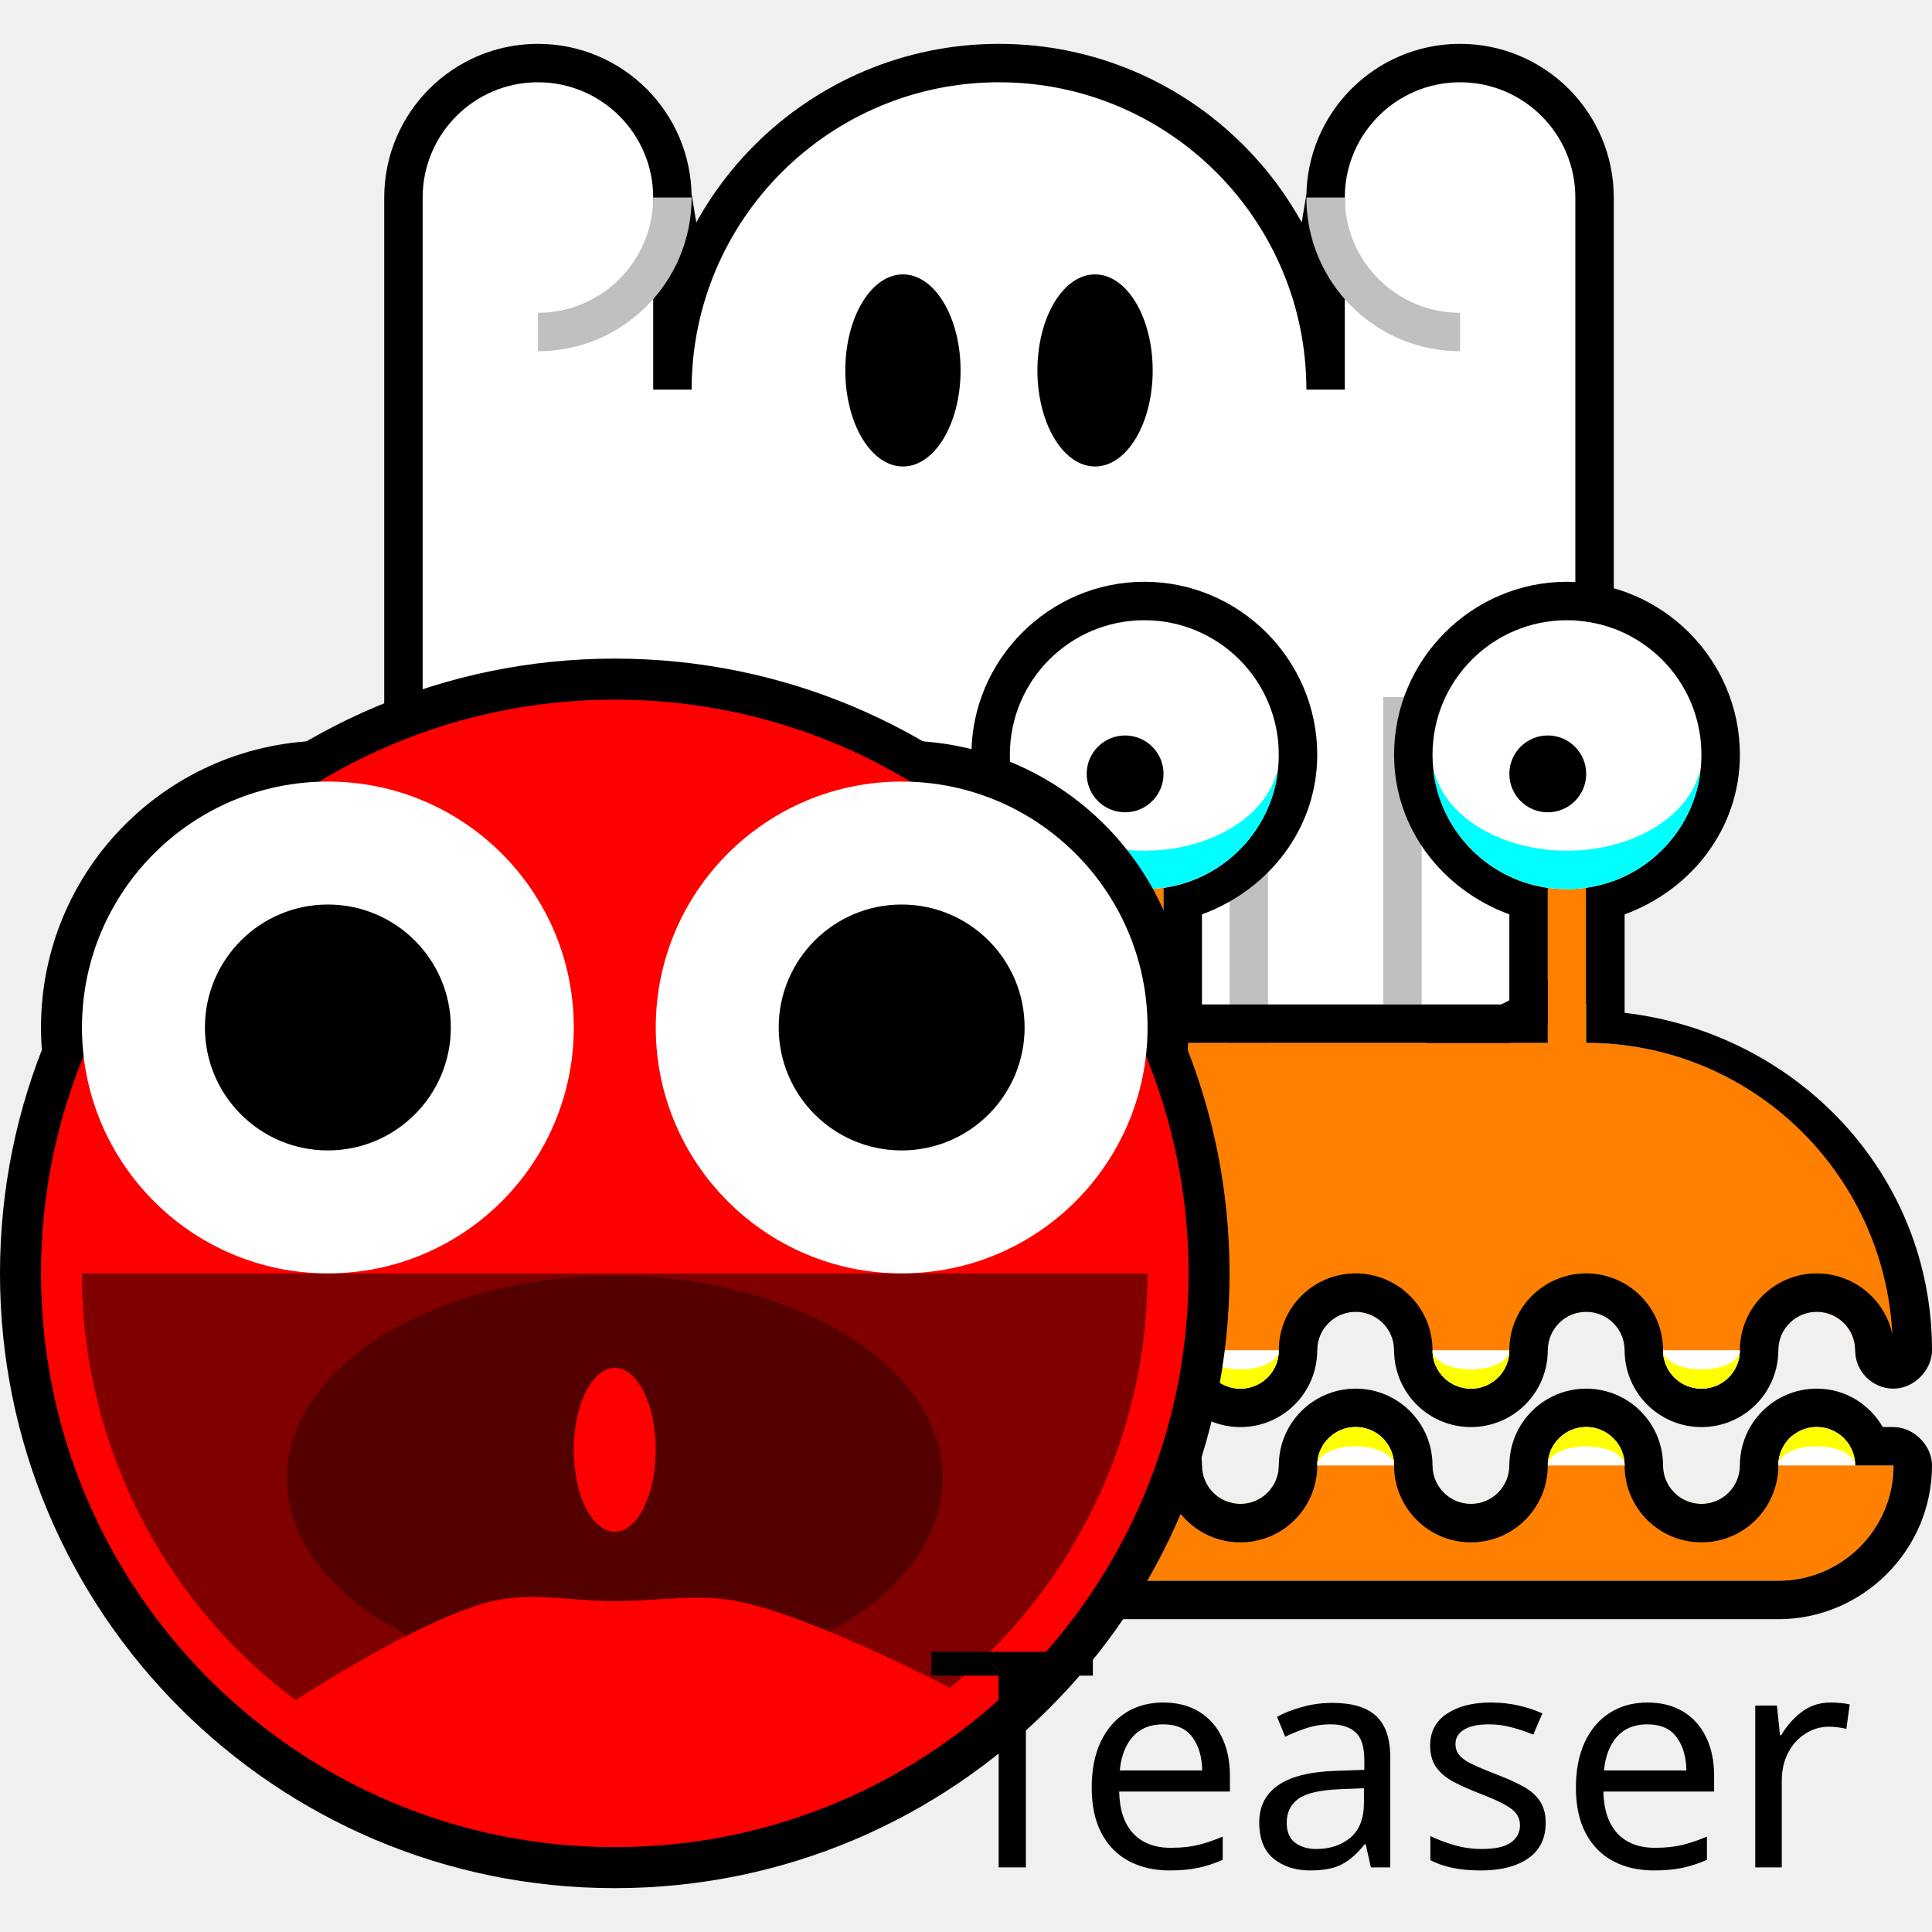
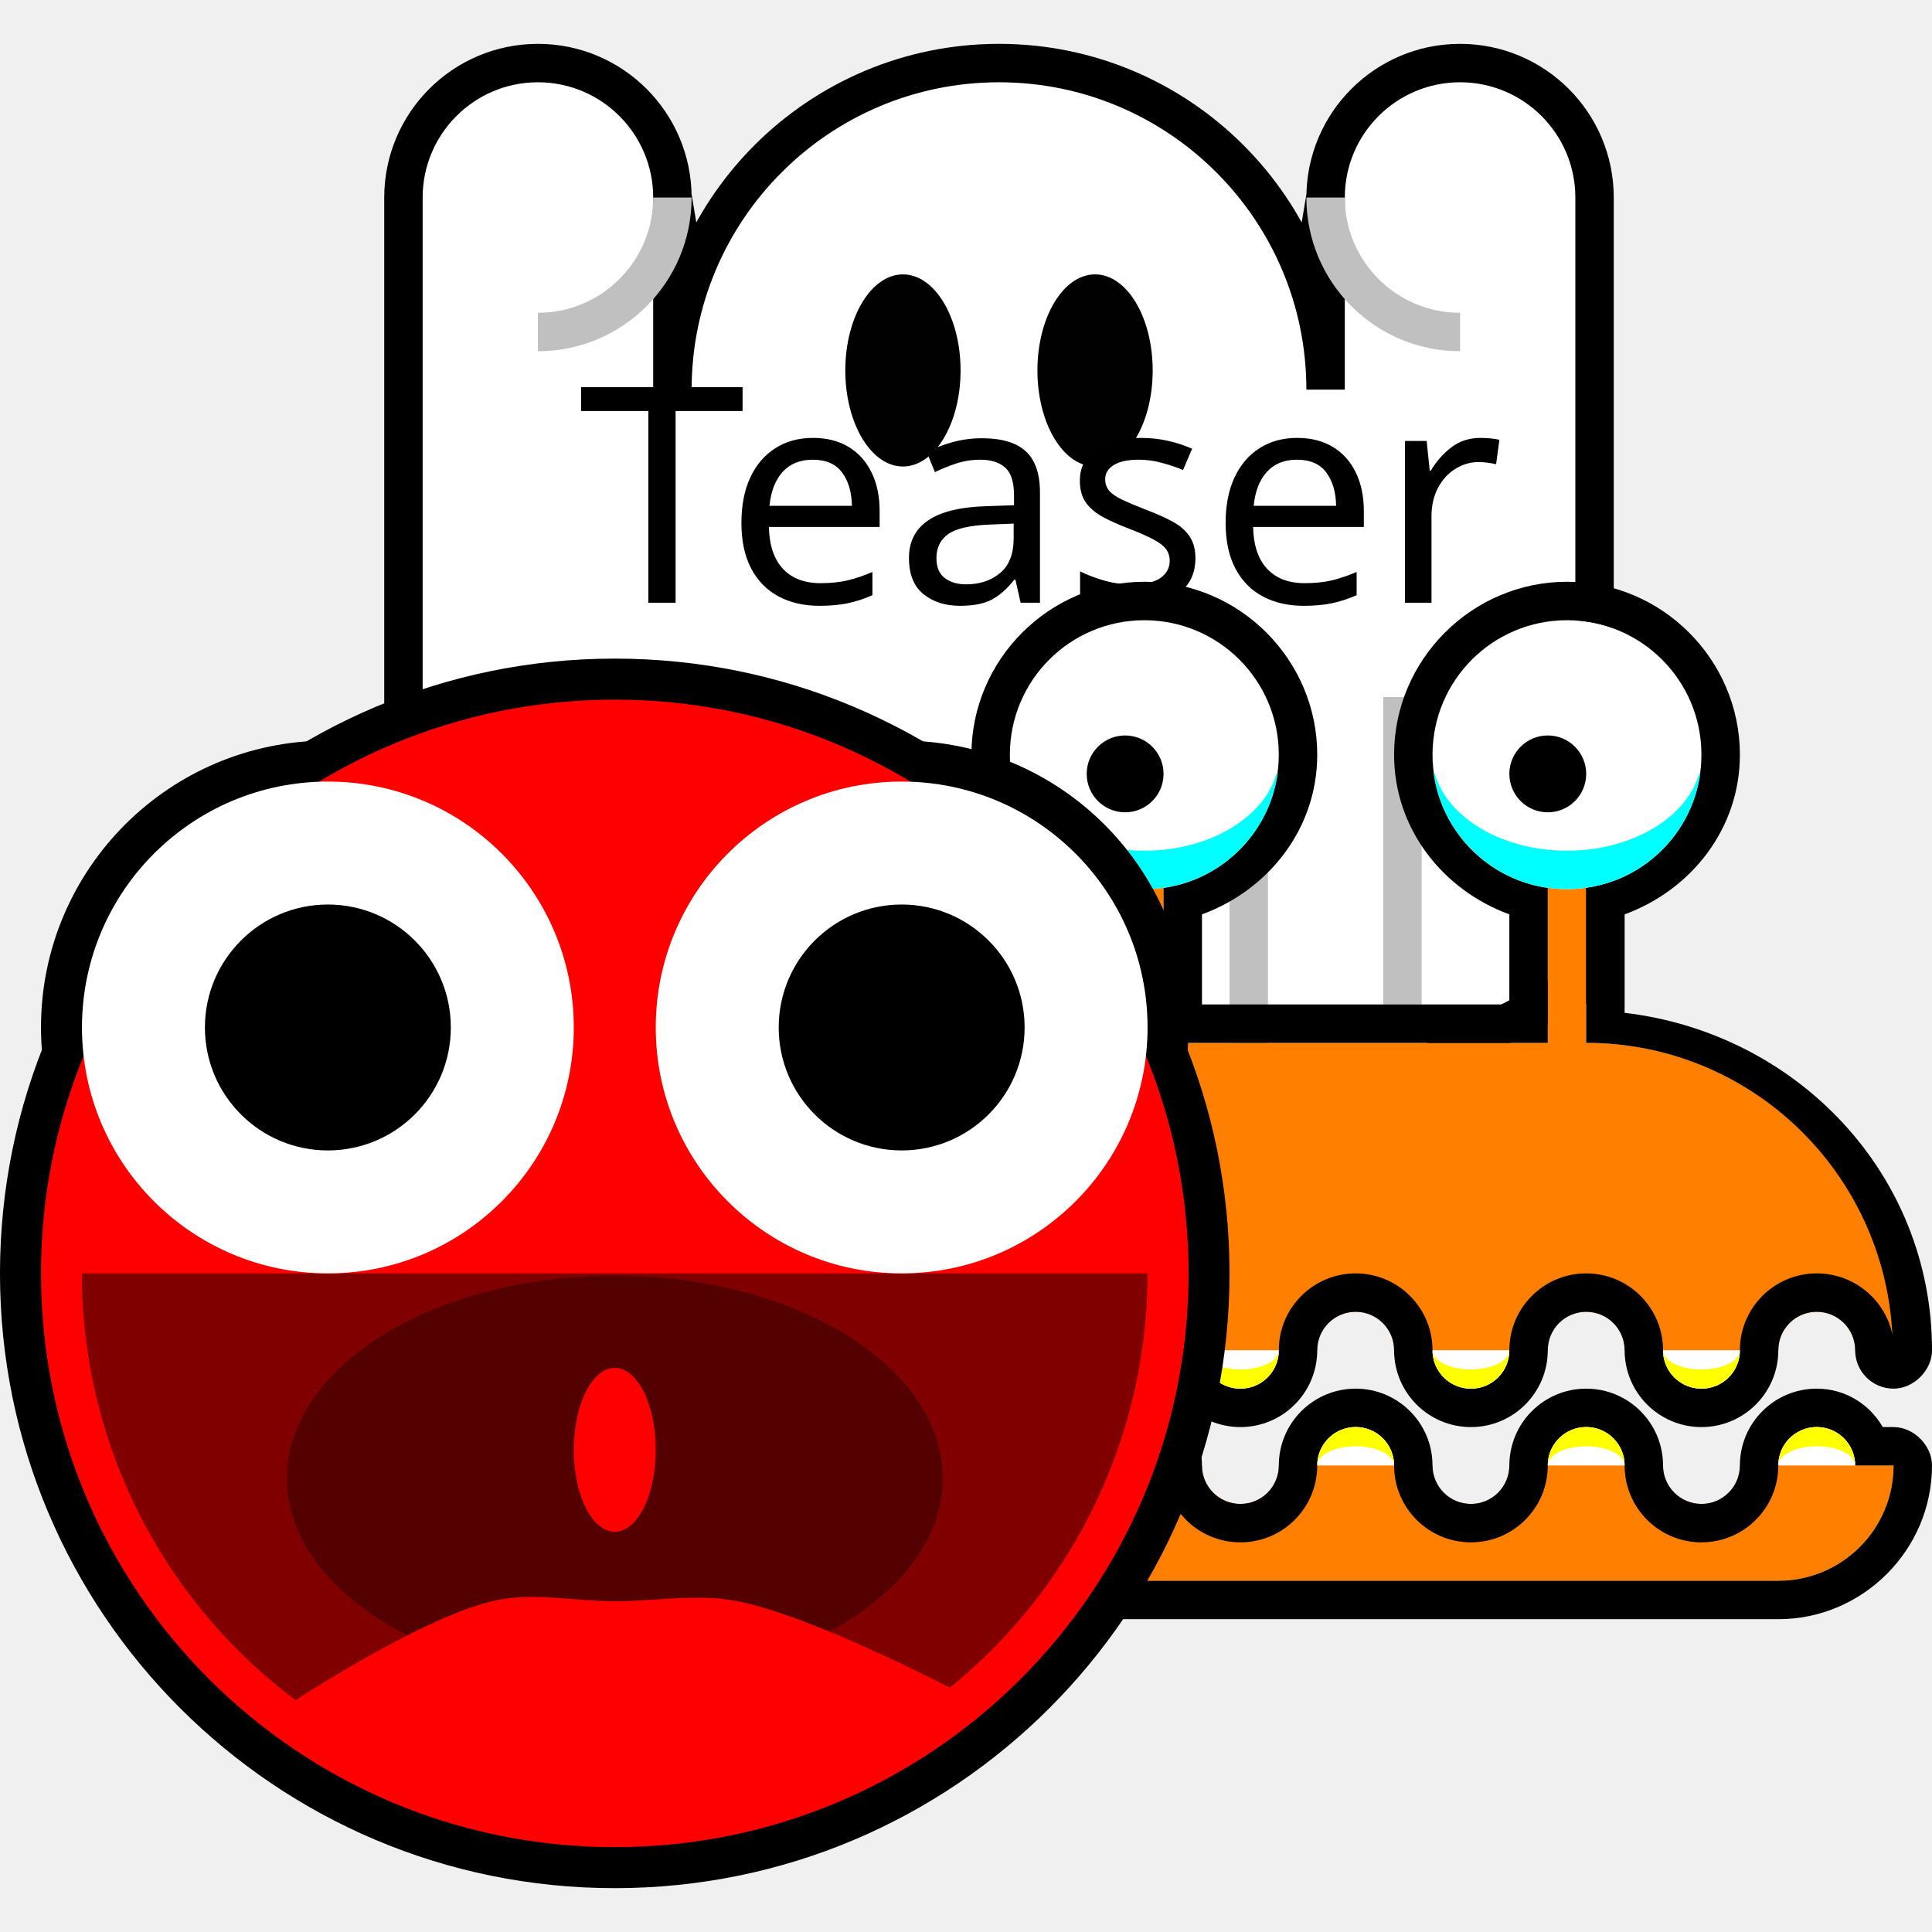
<svg xmlns="http://www.w3.org/2000/svg" width="256" height="256" id="svg3505" version="1.1">
  <defs id="defs3507">
    </defs>
  <g id="layer1" transform="translate(0,224)">
    <g id="g12819">
      <rect transform="translate(0,-224)" y="0" x="0" height="256" width="256" id="rect12817" style="fill:none;fill-opacity:0.251;stroke:none" />
      <g transform="matrix(1.019888,0,0,1.019888,-6.8195692e-8,1.909217)" id="g12759">
        <g style="display:inline" id="g3400" transform="matrix(4.991963,0,0,4.991966,49.91958,-215.8072)">
          <path style="fill:white;fill-opacity:1;fill-rule:nonzero;stroke:black;stroke-width:2;stroke-linecap:round;stroke-linejoin:miter;stroke-miterlimit:4;stroke-opacity:1;stroke-dasharray:none;stroke-dashoffset:0;display:inline" d="M 16,1 C 11.584,1 8,4.584 8,9 L 8,10 7,4 C 7,2.344 5.656,1 4,1 2.344,1 1,2.344 1,4 l 0,20 9.75,5.062 C 12.154,30.281 13.997,31 16,31 c 2.003,0 3.846,-0.719 5.25,-1.938 L 31,24 31,4 C 31,2.344 29.656,1 28,1 26.344,1 25,2.344 25,4 l -1,6 0,-1 C 24,4.584 20.416,1 16,1 z" id="path3821" />
          <path id="path3802" d="M 16,1 C 11.584,1 8,4.584 8,9 L 7,9 7,4 C 7,2.344 5.656,1 4,1 2.344,1 1,2.344 1,4 l 0,20 9.75,5.062 C 12.154,30.281 13.997,31 16,31 c 2.003,0 3.846,-0.719 5.25,-1.938 L 31,24 31,4 C 31,2.344 29.656,1 28,1 26.344,1 25,2.344 25,4 l 0,5 -1,0 C 24,4.584 20.416,1 16,1 z" style="fill:white;fill-opacity:1;fill-rule:nonzero;stroke:none;display:inline" />
          <path transform="translate(2,0)" d="M 13,8.5 A 1.5,2.5 0 0 1 11.5,11 1.5,2.5 0 0 1 10,8.5 1.5,2.5 0 0 1 11.5,6 1.5,2.5 0 0 1 13,8.5 Z" id="path3768" style="fill:black;fill-opacity:0.994;fill-rule:nonzero;stroke:none;display:inline" />
          <path transform="translate(2,0)" d="M 18,8.5 A 1.5,2.5 0 0 1 16.5,11 1.5,2.5 0 0 1 15,8.5 1.5,2.5 0 0 1 16.5,6 1.5,2.5 0 0 1 18,8.5 Z" id="path3770" style="fill:black;fill-opacity:0.994;fill-rule:nonzero;stroke:none;display:inline" />
          <path id="path3806" d="M 7,4 C 7,5.656 5.656,7 4,7 L 4,8 C 6.208,8 8,6.208 8,4 L 7,4 z" style="fill:silver;fill-opacity:1;fill-rule:nonzero;stroke:none" />
          <path style="fill:silver;fill-opacity:1;fill-rule:nonzero;stroke:none" d="m 25,4 c 0,1.656 1.344,3 3,3 l 0,1 C 25.792,8 24,6.208 24,4 l 1,0 z" id="path3809" />
          <rect y="17" x="26" height="8" width="1" id="rect6061" style="fill:silver;fill-opacity:1;fill-rule:nonzero;stroke:none" />
          <rect style="fill:silver;fill-opacity:1;fill-rule:nonzero;stroke:none" id="rect6063" width="1" height="8" x="5" y="17" />
          <rect style="fill:silver;fill-opacity:1;fill-rule:nonzero;stroke:none" id="rect10110" width="1" height="7" x="22" y="20" />
          <rect y="20" x="9" height="7" width="1" id="rect10112" style="fill:silver;fill-opacity:1;fill-rule:nonzero;stroke:none" />
        </g>
        <g id="g12728">
          <path id="rect2991" d="m 148.673,-140.928 c -9.649,0 -17.472,7.822 -17.472,17.472 0,8.812 6.495,16.117 14.976,17.316 l 0,20.124 c -22.056,0 -39.936,17.88 -39.936,39.936 l 4.992,0 c 0,-2.757 2.235,-4.992 4.992,-4.992 2.757,0 4.992,2.235 4.992,4.992 l 4.992,0 c 0,2.757 2.235,4.992 4.992,4.992 2.757,0 4.992,-2.235 4.992,-4.992 l 4.992,0 c 0,-2.757 2.235,-4.992 4.992,-4.992 2.757,0 4.992,2.235 4.992,4.992 l 4.992,0 c 0,2.757 2.235,4.992 4.992,4.992 2.757,0 4.992,-2.235 4.992,-4.992 l 4.992,0 c 0,-2.757 2.235,-4.992 4.992,-4.992 2.757,0 4.992,2.235 4.992,4.992 l 4.992,0 c 0,2.757 2.235,4.992 4.992,4.992 2.757,0 4.992,-2.235 4.992,-4.992 l 4.992,0 c 0,-2.757 2.235,-4.992 4.992,-4.992 2.757,0 4.992,2.235 4.992,4.992 l 4.992,0 c 0,2.757 2.235,4.992 4.992,4.992 2.757,0 4.992,-2.235 4.992,-4.992 l 4.992,0 c 0,-2.757 2.235,-4.992 4.992,-4.992 2.757,0 4.992,2.235 4.992,4.992 l 4.992,0 c 0,-22.056 -17.88,-39.936 -39.936,-39.936 l 0,-20.124 c 8.481,-1.199 14.976,-8.504 14.976,-17.316 0,-9.649 -7.822,-17.472 -17.472,-17.472 -9.649,0 -17.472,7.822 -17.472,17.472 0,8.812 6.495,16.117 14.976,17.316 l 0,20.124 -49.92,0 0,-20.124 c 8.481,-1.199 14.976,-8.504 14.976,-17.316 0,-9.649 -7.822,-17.472 -17.472,-17.472 z" style="fill:#ff8000;fill-opacity:1;stroke:none" />
          <path transform="matrix(4.991963,0,0,4.991966,96.25719,-160.8955)" style="fill:white;fill-opacity:1;stroke:none" id="path3817" d="M 14,7.5 A 3.5,3.5 0 0 1 10.5,11 3.5,3.5 0 0 1 7,7.5 3.5,3.5 0 0 1 10.5,4 3.5,3.5 0 0 1 14,7.5 Z" />
          <path d="M 14,7.5 A 3.5,3.5 0 0 1 10.5,11 3.5,3.5 0 0 1 7,7.5 3.5,3.5 0 0 1 10.5,4 3.5,3.5 0 0 1 14,7.5 Z" id="path3819" style="fill:white;fill-opacity:1;stroke:none" transform="matrix(4.991963,0,0,4.991966,151.1688,-160.8955)" />
          <path d="M 12,8 A 1,1 0 0 1 11,9 1,1 0 0 1 10,8 1,1 0 0 1 11,7 1,1 0 0 1 12,8 Z" id="path3821-0" style="fill:black;fill-opacity:1;stroke:none" transform="matrix(4.991963,0,0,4.991966,91.26523,-160.8955)" />
          <path d="M 23,8 A 1,1 0 0 1 22,9 1,1 0 0 1 21,8 1,1 0 0 1 22,7 1,1 0 0 1 23,8 Z" id="path3823" style="fill:black;fill-opacity:1;stroke:none" transform="matrix(4.991963,0,0,4.991966,91.26523,-160.8955)" />
          <path id="path3929" d="m 148.673,-145.92 c -12.347,0 -22.464,10.117 -22.464,22.464 0,9.651 6.356,17.592 14.976,20.748 l 0,12.792 c -22.298,2.608 -39.936,20.855 -39.936,43.836 2.6e-4,2.614 2.378,4.992 4.992,4.992 2.757,0 4.992,-2.235 4.992,-4.992 0,-2.757 2.235,-4.992 4.992,-4.992 2.757,0 4.992,2.235 4.992,4.992 0,5.514 4.47,9.984 9.984,9.984 5.514,0 9.984,-4.47 9.984,-9.984 0,-2.757 2.235,-4.992 4.992,-4.992 2.757,0 4.992,2.235 4.992,4.992 0,5.514 4.47,9.984 9.984,9.984 5.514,0 9.984,-4.47 9.984,-9.984 0,-2.757 2.235,-4.992 4.992,-4.992 2.757,0 4.992,2.235 4.992,4.992 0,5.514 4.47,9.984 9.984,9.984 5.514,0 9.984,-4.47 9.984,-9.984 0,-2.757 2.235,-4.992 4.992,-4.992 2.757,0 4.992,2.235 4.992,4.992 0,5.514 4.47,9.984 9.984,9.984 5.514,0 9.984,-4.47 9.984,-9.984 0,-2.757 2.235,-4.992 4.992,-4.992 2.757,0 4.992,2.235 4.992,4.992 0,2.757 2.235,4.992 4.992,4.992 2.614,-2.6e-4 4.992,-2.378 4.992,-4.992 0,-22.981 -17.638,-41.227 -39.936,-43.836 l 0,-12.792 c 8.62,-3.156 14.976,-11.097 14.976,-20.748 0,-12.347 -10.117,-22.464 -22.464,-22.464 -12.347,0 -22.464,10.117 -22.464,22.464 0,9.651 6.356,17.592 14.976,20.748 l 0,11.7 -39.936,0 0,-11.7 c 8.62,-3.156 14.976,-11.097 14.976,-20.748 0,-12.347 -10.117,-22.464 -22.464,-22.464 z m 0,4.992 c 9.649,0 17.472,7.822 17.472,17.472 0,8.812 -6.495,16.117 -14.976,17.316 l 0,20.124 49.92,0 0,-20.124 c -8.481,-1.199 -14.976,-8.504 -14.976,-17.316 0,-9.649 7.822,-17.472 17.472,-17.472 9.649,0 17.472,7.822 17.472,17.472 0,8.812 -6.495,16.117 -14.976,17.316 l 0,20.124 c 21.366,0 38.709,16.808 39.78,37.908 -0.931,-4.55 -5.003,-7.956 -9.828,-7.956 -5.514,0 -9.984,4.47 -9.984,9.984 0,2.757 -2.235,4.992 -4.992,4.992 -2.757,0 -4.992,-2.235 -4.992,-4.992 0,-5.514 -4.47,-9.984 -9.984,-9.984 -5.514,0 -9.984,4.47 -9.984,9.984 0,2.757 -2.235,4.992 -4.992,4.992 -2.757,0 -4.992,-2.235 -4.992,-4.992 0,-5.514 -4.47,-9.984 -9.984,-9.984 -5.514,0 -9.984,4.47 -9.984,9.984 0,2.757 -2.235,4.992 -4.992,4.992 -2.757,0 -4.992,-2.235 -4.992,-4.992 0,-5.514 -4.47,-9.984 -9.984,-9.984 -5.514,0 -9.984,4.47 -9.984,9.984 0,2.757 -2.235,4.992 -4.992,4.992 -2.757,0 -4.992,-2.235 -4.992,-4.992 0,-5.514 -4.47,-9.984 -9.984,-9.984 -4.825,0 -8.897,3.406 -9.828,7.956 1.071,-21.099 18.414,-37.908 39.78,-37.908 l 0,-20.124 c -8.481,-1.199 -14.976,-8.504 -14.976,-17.316 0,-9.649 7.822,-17.472 17.472,-17.472 z" style="font-size:medium;font-style:normal;font-variant:normal;font-weight:normal;font-stretch:normal;text-indent:0;text-align:start;text-decoration:none;line-height:normal;letter-spacing:normal;word-spacing:normal;text-transform:none;direction:ltr;block-progression:tb;writing-mode:lr-tb;text-anchor:start;baseline-shift:baseline;color:black;fill:black;fill-opacity:1;fill-rule:nonzero;stroke:none;stroke-width:2;marker:none;visibility:visible;display:inline;overflow:visible;enable-background:accumulate;font-family:Sans;-inkscape-font-specification:Sans" />
          <path transform="matrix(4.991963,0,0,4.991966,66.30541,-160.8955)" style="fill:white;fill-opacity:1;stroke:none" id="path4003" d="m 14,23 a 1,1 0 0 1 -0.5,0.866 1,1 0 0 1 -1,0 A 1,1 0 0 1 12,23 l 1,0 z" />
          <path id="path3975" d="m 126.209,-46.08 c 0,2.757 2.235,4.992 4.992,4.992 2.757,0 4.992,-2.235 4.992,-4.992 0,1.378 -2.235,2.496 -4.992,2.496 -2.757,0 -4.992,-1.117 -4.992,-2.496 z" style="fill:yellow;fill-opacity:1;stroke:none" />
          <path transform="matrix(4.991963,0,0,4.991966,96.25719,-160.8955)" d="m 14,23 a 1,1 0 0 1 -0.5,0.866 1,1 0 0 1 -1,0 A 1,1 0 0 1 12,23 l 1,0 z" id="path3999" style="fill:white;fill-opacity:1;stroke:none" />
          <path style="fill:yellow;fill-opacity:1;stroke:none" d="m 156.161,-46.08 c 0,2.757 2.235,4.992 4.992,4.992 2.757,0 4.992,-2.235 4.992,-4.992 0,1.378 -2.235,2.496 -4.992,2.496 -2.757,0 -4.992,-1.117 -4.992,-2.496 z" id="path3983" />
          <path transform="matrix(4.991963,0,0,4.991966,126.209,-160.8955)" d="m 14,23 a 1,1 0 0 1 -0.5,0.866 1,1 0 0 1 -1,0 A 1,1 0 0 1 12,23 l 1,0 z" id="path4005" style="fill:white;fill-opacity:1;stroke:none" />
          <path id="path3985" d="m 186.113,-46.08 c 0,2.757 2.235,4.992 4.992,4.992 2.757,0 4.992,-2.235 4.992,-4.992 0,1.378 -2.235,2.496 -4.992,2.496 -2.757,0 -4.992,-1.117 -4.992,-2.496 z" style="fill:yellow;fill-opacity:1;stroke:none" />
          <path transform="matrix(4.991963,0,0,4.991966,156.1607,-160.8955)" style="fill:white;fill-opacity:1;stroke:none" id="path4007" d="m 14,23 a 1,1 0 0 1 -0.5,0.866 1,1 0 0 1 -1,0 A 1,1 0 0 1 12,23 l 1,0 z" />
          <path style="fill:yellow;fill-opacity:1;stroke:none" d="m 216.064,-46.08 c 0,2.757 2.235,4.992 4.992,4.992 2.757,0 4.992,-2.235 4.992,-4.992 0,1.378 -2.235,2.496 -4.992,2.496 -2.757,0 -4.992,-1.117 -4.992,-2.496 z" id="path3987" />
          <path style="fill:aqua;fill-opacity:1;stroke:none" d="m 131.357,-120.96 c 1.199,8.481 8.504,14.976 17.316,14.976 8.812,0 16.117,-6.495 17.316,-14.976 l -0.156,0 c -1.629,5.687 -8.717,9.984 -17.16,9.984 -8.443,0 -15.531,-4.297 -17.16,-9.984 l -0.156,0 z" id="path4478" />
          <path id="path4488" d="m 186.267,-120.96 c 1.199,8.481 8.504,14.976 17.316,14.976 8.812,0 16.117,-6.495 17.316,-14.976 l -0.156,0 c -1.629,5.687 -8.717,9.984 -17.16,9.984 -8.443,0 -15.531,-4.297 -17.16,-9.984 l -0.156,0 z" style="fill:aqua;fill-opacity:1;stroke:none" />
          <g transform="matrix(4.991963,0,0,4.991966,96.25719,-165.8875)" id="g4075">
            <path style="fill:#ff8000;fill-opacity:1;stroke:none" d="m 4,26 c -0.552,0 -1,0.448 -1,1 l -1,0 c 0,1.657 1.343,3 3,3 l 22,0 c 1.657,0 3,-1.343 3,-3 l -1,0 c 0,-0.552 -0.448,-1 -1,-1 -0.552,0 -1,0.448 -1,1 l -1,0 c 0,0.552 -0.448,1 -1,1 -0.552,0 -1,-0.448 -1,-1 l -0.5,0 -0.5,0 c 0,-0.552 -0.448,-1 -1,-1 -0.552,0 -1,0.448 -1,1 l -1,0 c 0,0.552 -0.448,1 -1,1 -0.552,0 -1,-0.448 -1,-1 l -0.5,0 -0.5,0 c 0,-0.552 -0.448,-1 -1,-1 -0.552,0 -1,0.448 -1,1 l -1,0 c 0,0.552 -0.448,1 -1,1 -0.552,0 -1,-0.448 -1,-1 l -0.5,0 -0.5,0 c 0,-0.552 -0.448,-1 -1,-1 -0.552,0 -1,0.448 -1,1 L 8,27 C 8,27.552 7.552,28 7,28 6.448,28 6,27.552 6,27 L 5.5,27 5,27 C 5,26.448 4.552,26 4,26 z" id="rect3769" />
            <path transform="matrix(1,0,0,-1,-9,50)" style="fill:white;fill-opacity:1;stroke:none" id="path4009" d="m 14,23 a 1,1 0 0 1 -0.5,0.866 1,1 0 0 1 -1,0 A 1,1 0 0 1 12,23 l 1,0 z" />
            <path style="font-size:medium;font-style:normal;font-variant:normal;font-weight:normal;font-stretch:normal;text-indent:0;text-align:start;text-decoration:none;line-height:normal;letter-spacing:normal;word-spacing:normal;text-transform:none;direction:ltr;block-progression:tb;writing-mode:lr-tb;text-anchor:start;baseline-shift:baseline;color:black;fill:black;fill-opacity:1;fill-rule:nonzero;stroke:none;stroke-width:2;marker:none;visibility:visible;display:inline;overflow:visible;enable-background:accumulate;font-family:Sans;-inkscape-font-specification:Sans" d="M 4,25 C 3.26,25 2.627,25.403 2.281,26 L 2,26 c -0.524,5.2e-5 -1,0.476 -1,1 0,2.197 1.803,4 4,4 l 22,0 c 2.197,0 4,-1.803 4,-4 -5.2e-5,-0.524 -0.476,-1 -1,-1 l -0.281,0 C 29.373,25.403 28.74,25 28,25 c -1.105,0 -2,0.895 -2,2 0,0.552 -0.448,1 -1,1 -0.552,0 -1,-0.448 -1,-1 0,-1.105 -0.895,-2 -2,-2 -1.105,0 -2,0.895 -2,2 0,0.552 -0.448,1 -1,1 -0.552,0 -1,-0.448 -1,-1 0,-1.105 -0.895,-2 -2,-2 -1.105,0 -2,0.895 -2,2 0,0.552 -0.448,1 -1,1 -0.552,0 -1,-0.448 -1,-1 0,-1.105 -0.895,-2 -2,-2 -1.105,0 -2,0.895 -2,2 0,0.552 -0.448,1 -1,1 C 6.448,28 6,27.552 6,27 6,25.895 5.105,25 4,25 z m 0,1 c 0.552,0 1,0.448 1,1 0,1.105 0.895,2 2,2 1.105,0 2,-0.895 2,-2 0,-0.552 0.448,-1 1,-1 0.552,0 1,0.448 1,1 0,1.105 0.895,2 2,2 1.105,0 2,-0.895 2,-2 0,-0.552 0.448,-1 1,-1 0.552,0 1,0.448 1,1 0,1.105 0.895,2 2,2 1.105,0 2,-0.895 2,-2 0,-0.552 0.448,-1 1,-1 0.552,0 1,0.448 1,1 0,1.105 0.895,2 2,2 1.105,0 2,-0.895 2,-2 0,-0.552 0.448,-1 1,-1 0.552,0 1,0.448 1,1 l 1,0 c 0,1.657 -1.343,3 -3,3 L 5,30 C 3.343,30 2,28.657 2,27 l 1,0 c 0,-0.552 0.448,-1 1,-1 z" id="path3931" />
            <path d="m 14,23 a 1,1 0 0 1 -0.5,0.866 1,1 0 0 1 -1,0 A 1,1 0 0 1 12,23 l 1,0 z" id="path4011" style="fill:white;fill-opacity:1;stroke:none" transform="matrix(1,0,0,-1,-3,50)" />
            <path id="path3989" d="m 3,27 c 0,-0.552 0.448,-1 1,-1 0.552,0 1,0.448 1,1 0,-0.276 -0.448,-0.5 -1,-0.5 -0.552,0 -1,0.224 -1,0.5 z" style="fill:yellow;fill-opacity:1;stroke:none" />
            <path transform="matrix(1,0,0,-1,3,50)" d="m 14,23 a 1,1 0 0 1 -0.5,0.866 1,1 0 0 1 -1,0 A 1,1 0 0 1 12,23 l 1,0 z" id="path4013" style="fill:white;fill-opacity:1;stroke:none" />
            <path style="fill:yellow;fill-opacity:1;stroke:none" d="m 9,27 c 0,-0.552 0.448,-1 1,-1 0.552,0 1,0.448 1,1 0,-0.276 -0.448,-0.5 -1,-0.5 -0.552,0 -1,0.224 -1,0.5 z" id="path3991" />
            <path transform="matrix(1,0,0,-1,9,50)" style="fill:white;fill-opacity:1;stroke:none" id="path4015" d="m 14,23 a 1,1 0 0 1 -0.5,0.866 1,1 0 0 1 -1,0 A 1,1 0 0 1 12,23 l 1,0 z" />
            <path id="path3993" d="m 15,27 c 0,-0.552 0.448,-1 1,-1 0.552,0 1,0.448 1,1 0,-0.276 -0.448,-0.5 -1,-0.5 -0.552,0 -1,0.224 -1,0.5 z" style="fill:yellow;fill-opacity:1;stroke:none" />
            <path style="fill:yellow;fill-opacity:1;stroke:none" d="m 21,27 c 0,-0.552 0.448,-1 1,-1 0.552,0 1,0.448 1,1 0,-0.276 -0.448,-0.5 -1,-0.5 -0.552,0 -1,0.224 -1,0.5 z" id="path3995" />
            <path d="m 14,23 a 1,1 0 0 1 -0.5,0.866 1,1 0 0 1 -1,0 A 1,1 0 0 1 12,23 l 1,0 z" id="path4019" style="fill:white;fill-opacity:1;stroke:none" transform="matrix(1,0,0,-1,15,50)" />
            <path id="path3997" d="m 27,27 c 0,-0.552 0.448,-1 1,-1 0.552,0 1,0.448 1,1 0,-0.276 -0.448,-0.5 -1,-0.5 -0.552,0 -1,0.224 -1,0.5 z" style="fill:yellow;fill-opacity:1;stroke:none" />
          </g>
        </g>
        <g id="g10658" transform="matrix(5.324758,0,0,5.324762,-5.324781,-141.2604)">
          <path transform="matrix(1.116931,0,0,1.116931,-1.052375,-1.169306)" d="M 15.267,10 A 6.267,6.267 0 0 1 9,16.267 6.267,6.267 0 0 1 2.733,10 6.267,6.267 0 0 1 9,3.733 6.267,6.267 0 0 1 15.267,10 Z" id="path6549" style="fill:black;fill-opacity:1;stroke:none" />
          <path style="fill:black;fill-opacity:1;stroke:none" id="path6551" d="M 15.267,10 A 6.267,6.267 0 0 1 9,16.267 6.267,6.267 0 0 1 2.733,10 6.267,6.267 0 0 1 9,3.733 6.267,6.267 0 0 1 15.267,10 Z" transform="matrix(1.116931,0,0,1.116931,12.94763,-1.169306)" />
          <path transform="matrix(1.044059,0,0,0.9999439,-255.7647,-120.0555)" d="m 274.663,136.063 a 14.367,15.001 0 0 1 -14.367,15.001 14.367,15.001 0 0 1 -14.367,-15.001 14.367,15.001 0 0 1 14.367,-15.001 14.367,15.001 0 0 1 14.367,15.001 z" id="path4818" style="fill:black;fill-opacity:1;fill-rule:nonzero;stroke:none" />
          <path transform="matrix(2.002488,0,0,2.002488,0.04974722,-0.01990512)" d="M 14.957,8 A 6.991,6.991 0 0 1 7.965,14.991 6.991,6.991 0 0 1 0.974,8 6.991,6.991 0 0 1 7.965,1.009 6.991,6.991 0 0 1 14.957,8 Z" id="path3403" style="fill:red;fill-opacity:1;fill-rule:nonzero;stroke:none" />
          <path transform="matrix(3.127226,0,0,3.399682,-72.05343,-160.1847)" d="m 32.314,51.824 a 4.157,3.824 0 0 1 -2.079,3.312 4.157,3.824 0 0 1 -4.157,0 4.157,3.824 0 0 1 -2.079,-3.312" id="path3429" style="fill:maroon;fill-opacity:1;fill-rule:nonzero;stroke:none" />
          <path d="M 24,21 A 8,4.944 0 0 1 16,25.944 8,4.944 0 0 1 8,21 8,4.944 0 0 1 16,16.056 8,4.944 0 0 1 24,21 Z" id="path5770" style="fill:#500;fill-opacity:1;stroke:none" />
          <path id="path5768" d="m 8,26.55 c 0,0 3.181,-2.113 5,-2.55 0.972,-0.234 2,0 3,0 1,0 2.019,-0.196 3,0 1.964,0.392 5.55,2.305 5.55,2.305 0,0 -5.883,3.237 -8.55,3.237 -2.667,0 -8,-2.992 -8,-2.992 z" style="fill:red;fill-opacity:1;stroke:none" />
          <path d="M 10,5 A 2,2 0 0 1 8,7 2,2 0 0 1 6,5 2,2 0 0 1 8,3 2,2 0 0 1 10,5 Z" id="path3407" style="fill:white;fill-opacity:1;fill-rule:nonzero;stroke:none" transform="matrix(3.000001,0,0,3.000001,-15.00001,-5.000012)" />
          <path transform="matrix(3.000002,0,0,3.000002,-1.000015,-5.000013)" style="fill:white;fill-opacity:1;fill-rule:nonzero;stroke:none" id="path3425" d="M 10,5 A 2,2 0 0 1 8,7 2,2 0 0 1 6,5 2,2 0 0 1 8,3 2,2 0 0 1 10,5 Z" />
          <path transform="matrix(3,0,0,3,-15,-5)" d="M 9,5 A 1,1 0 0 1 8,6 1,1 0 0 1 7,5 1,1 0 0 1 8,4 1,1 0 0 1 9,5 Z" id="path3409" style="fill:black;fill-opacity:1;fill-rule:nonzero;stroke:none" />
          <path style="fill:black;fill-opacity:1;fill-rule:nonzero;stroke:none" id="path3427" d="M 9,5 A 1,1 0 0 1 8,6 1,1 0 0 1 7,5 1,1 0 0 1 8,4 1,1 0 0 1 9,5 Z" transform="matrix(3,0,0,3,-1,-5)" />
          <path transform="translate(0,-1.694657)" d="m 17,22 a 1,2 0 0 1 -1,2 1,2 0 0 1 -1,-2 1,2 0 0 1 1,-2 1,2 0 0 1 1,2 z" id="path5707" style="fill:red;fill-opacity:1;stroke:none" />
          <path style="fill:white;fill-opacity:1;fill-rule:nonzero;stroke:none" id="path3443" d="m 24,51.824 a 4.157,0.765 0 0 1 4.157,-0.765 4.157,0.765 0 0 1 4.157,0.765" transform="matrix(3.367782,0,0,1.7603396e-6,-78.82678,15.99991)" />
          <path d="m 16.557,16.278 a 0.004,0.211 0 0 1 -0.004,0.211 0.004,0.211 0 0 1 -0.004,-0.211 0.004,0.211 0 0 1 0.004,-0.211 0.004,0.211 0 0 1 0.004,0.211 z" id="path5772" style="fill:#500;fill-opacity:1;stroke:none" />
        </g>
      </g>
      <path id="path6172" d="" style="fill:red;fill-opacity:0.252;stroke:none" />
    </g>
-     <text xml:space="preserve" style="font-style:normal;font-weight:normal;font-size:40px;line-height:125%;font-family:Sans;letter-spacing:0px;word-spacing:0px;fill:#000000;fill-opacity:1;stroke:none;stroke-width:1px;stroke-linecap:butt;stroke-linejoin:miter;stroke-opacity:1" x="123.01" y="23.438" id="text4198">
-       <tspan id="tspan4200" x="123.01" y="23.438">Teaser</tspan>
+     <text xml:space="preserve" style="font-style:normal;font-weight:normal;font-size:40px;line-height:125%;font-family:Sans;letter-spacing:0px;word-spacing:0px;fill:#000000;fill-opacity:1;stroke:none;stroke-width:1px;stroke-linecap:butt;stroke-linejoin:miter;stroke-opacity:1" x="76.598" y="-144.134" id="text4198">
+       <tspan id="tspan4200" x="76.598" y="-144.134">Teaser</tspan>
    </text>
  </g>
</svg>
